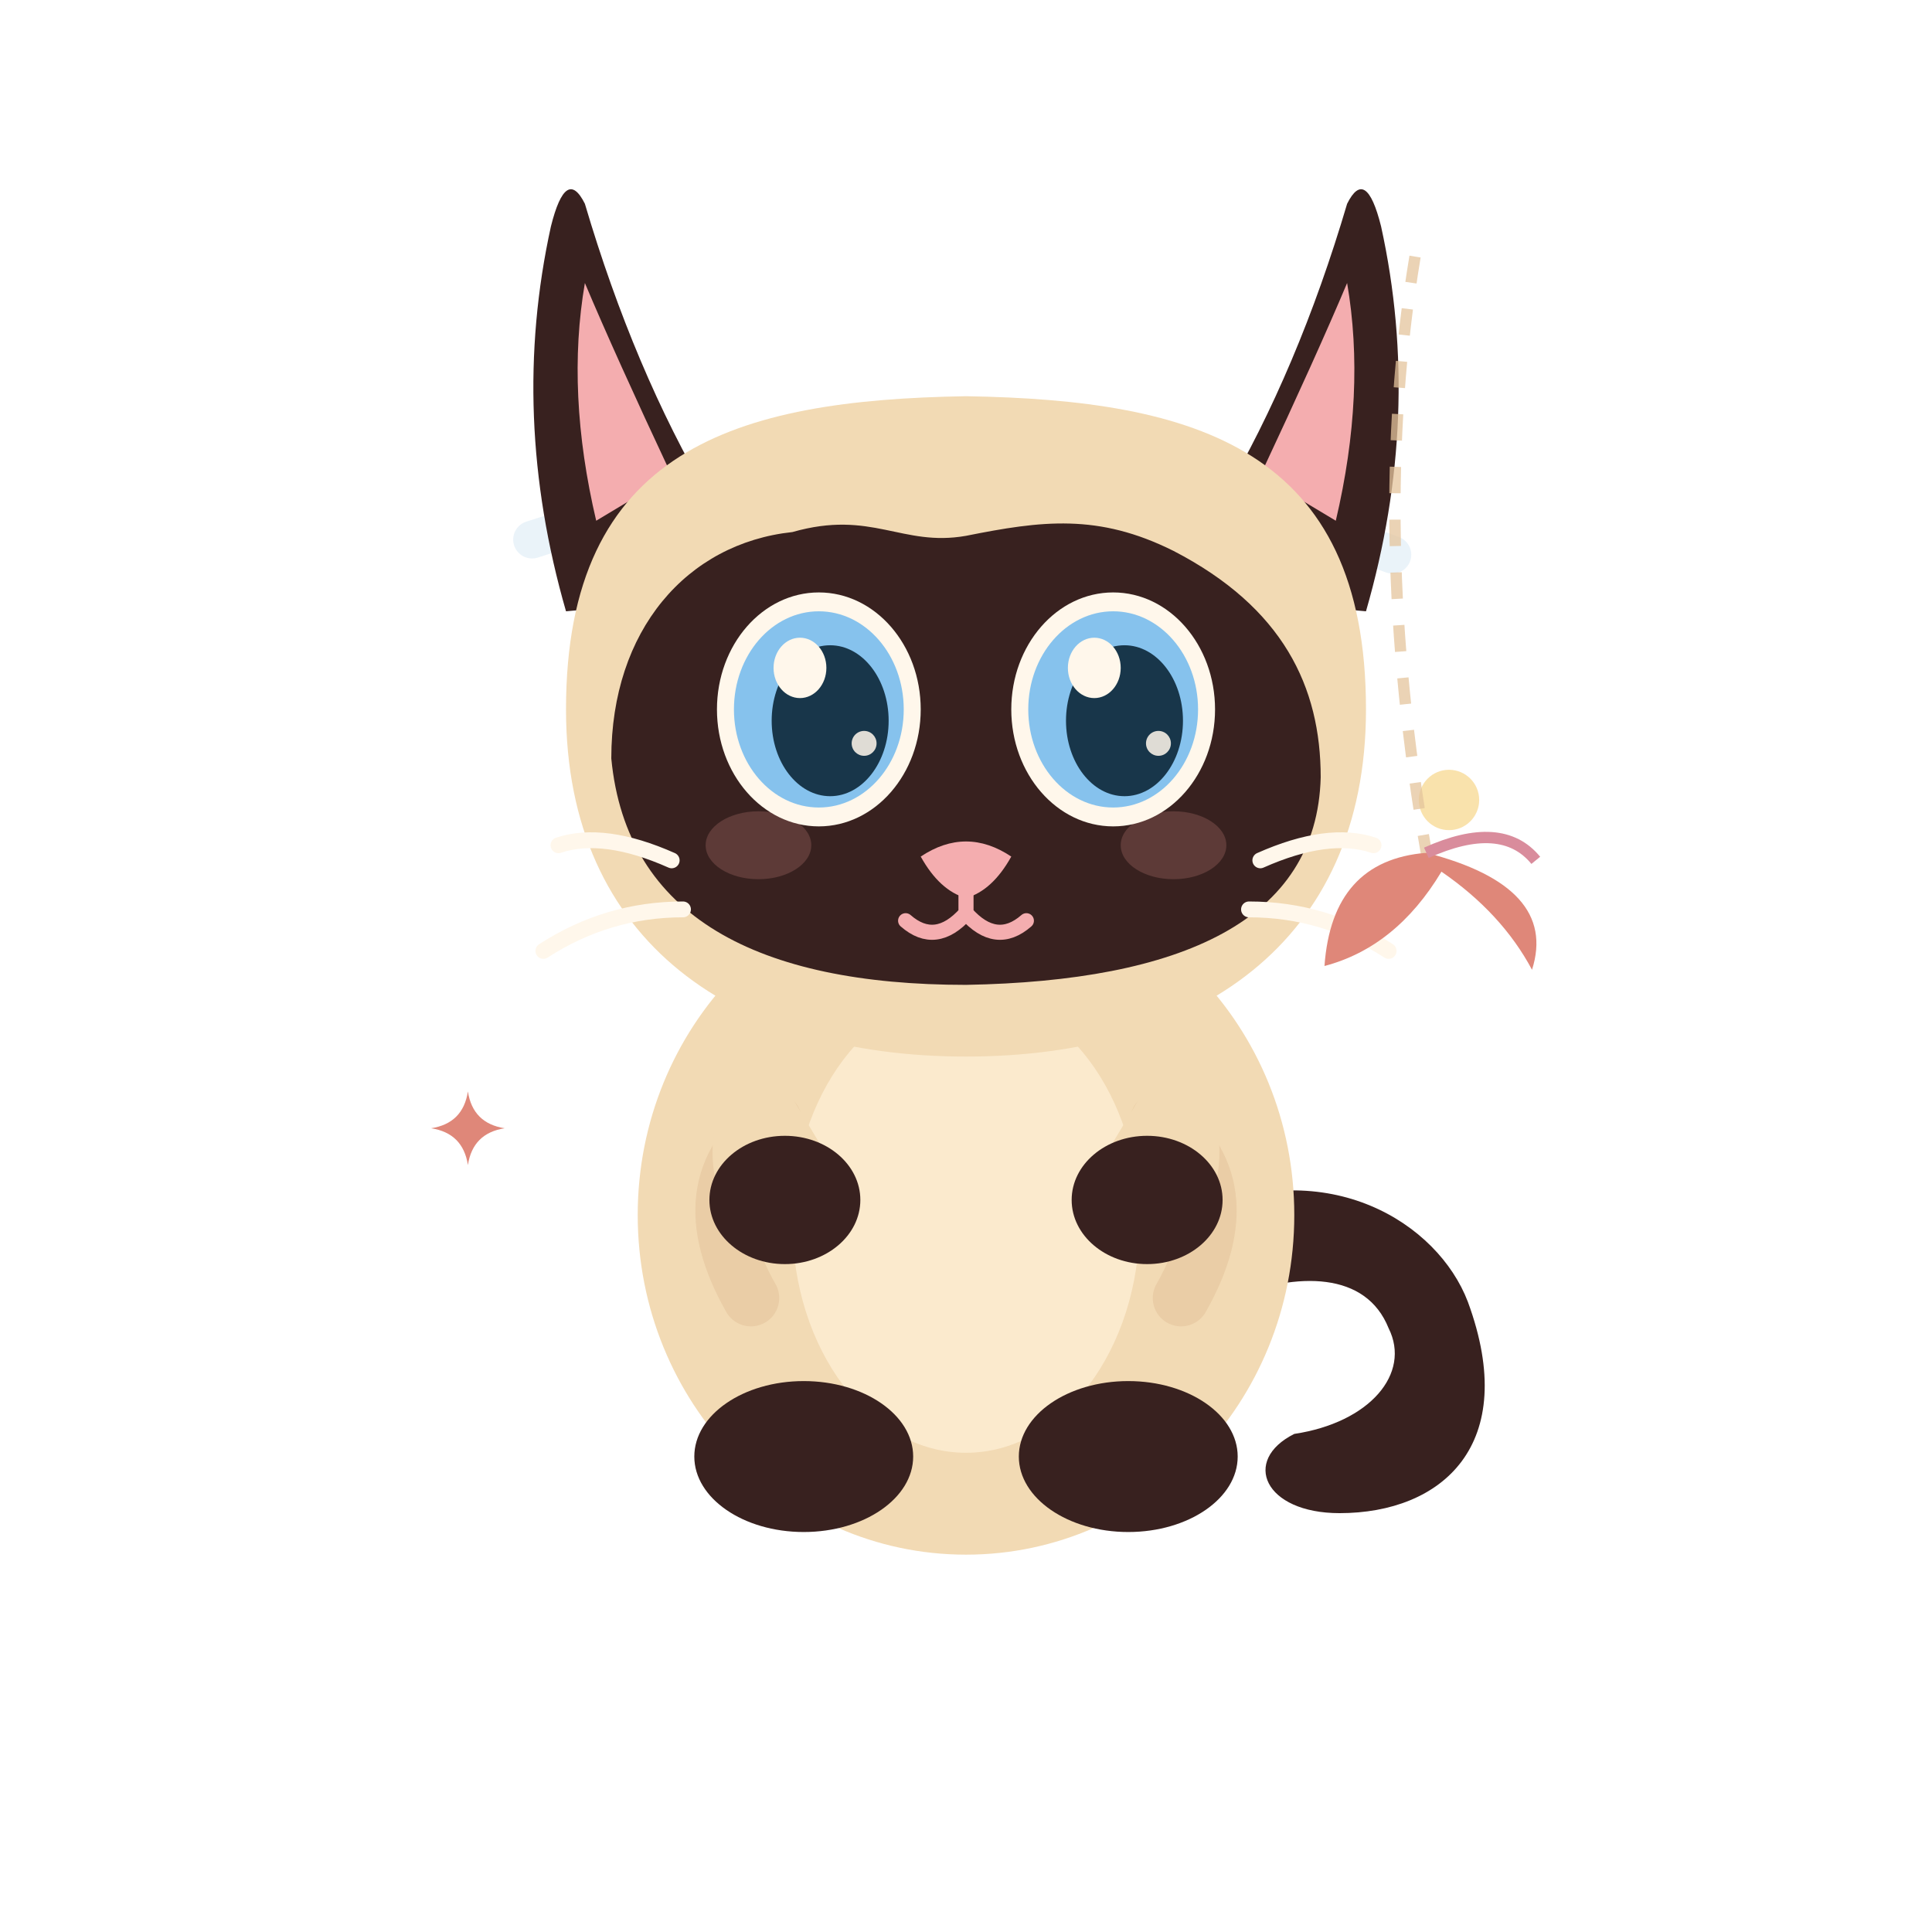
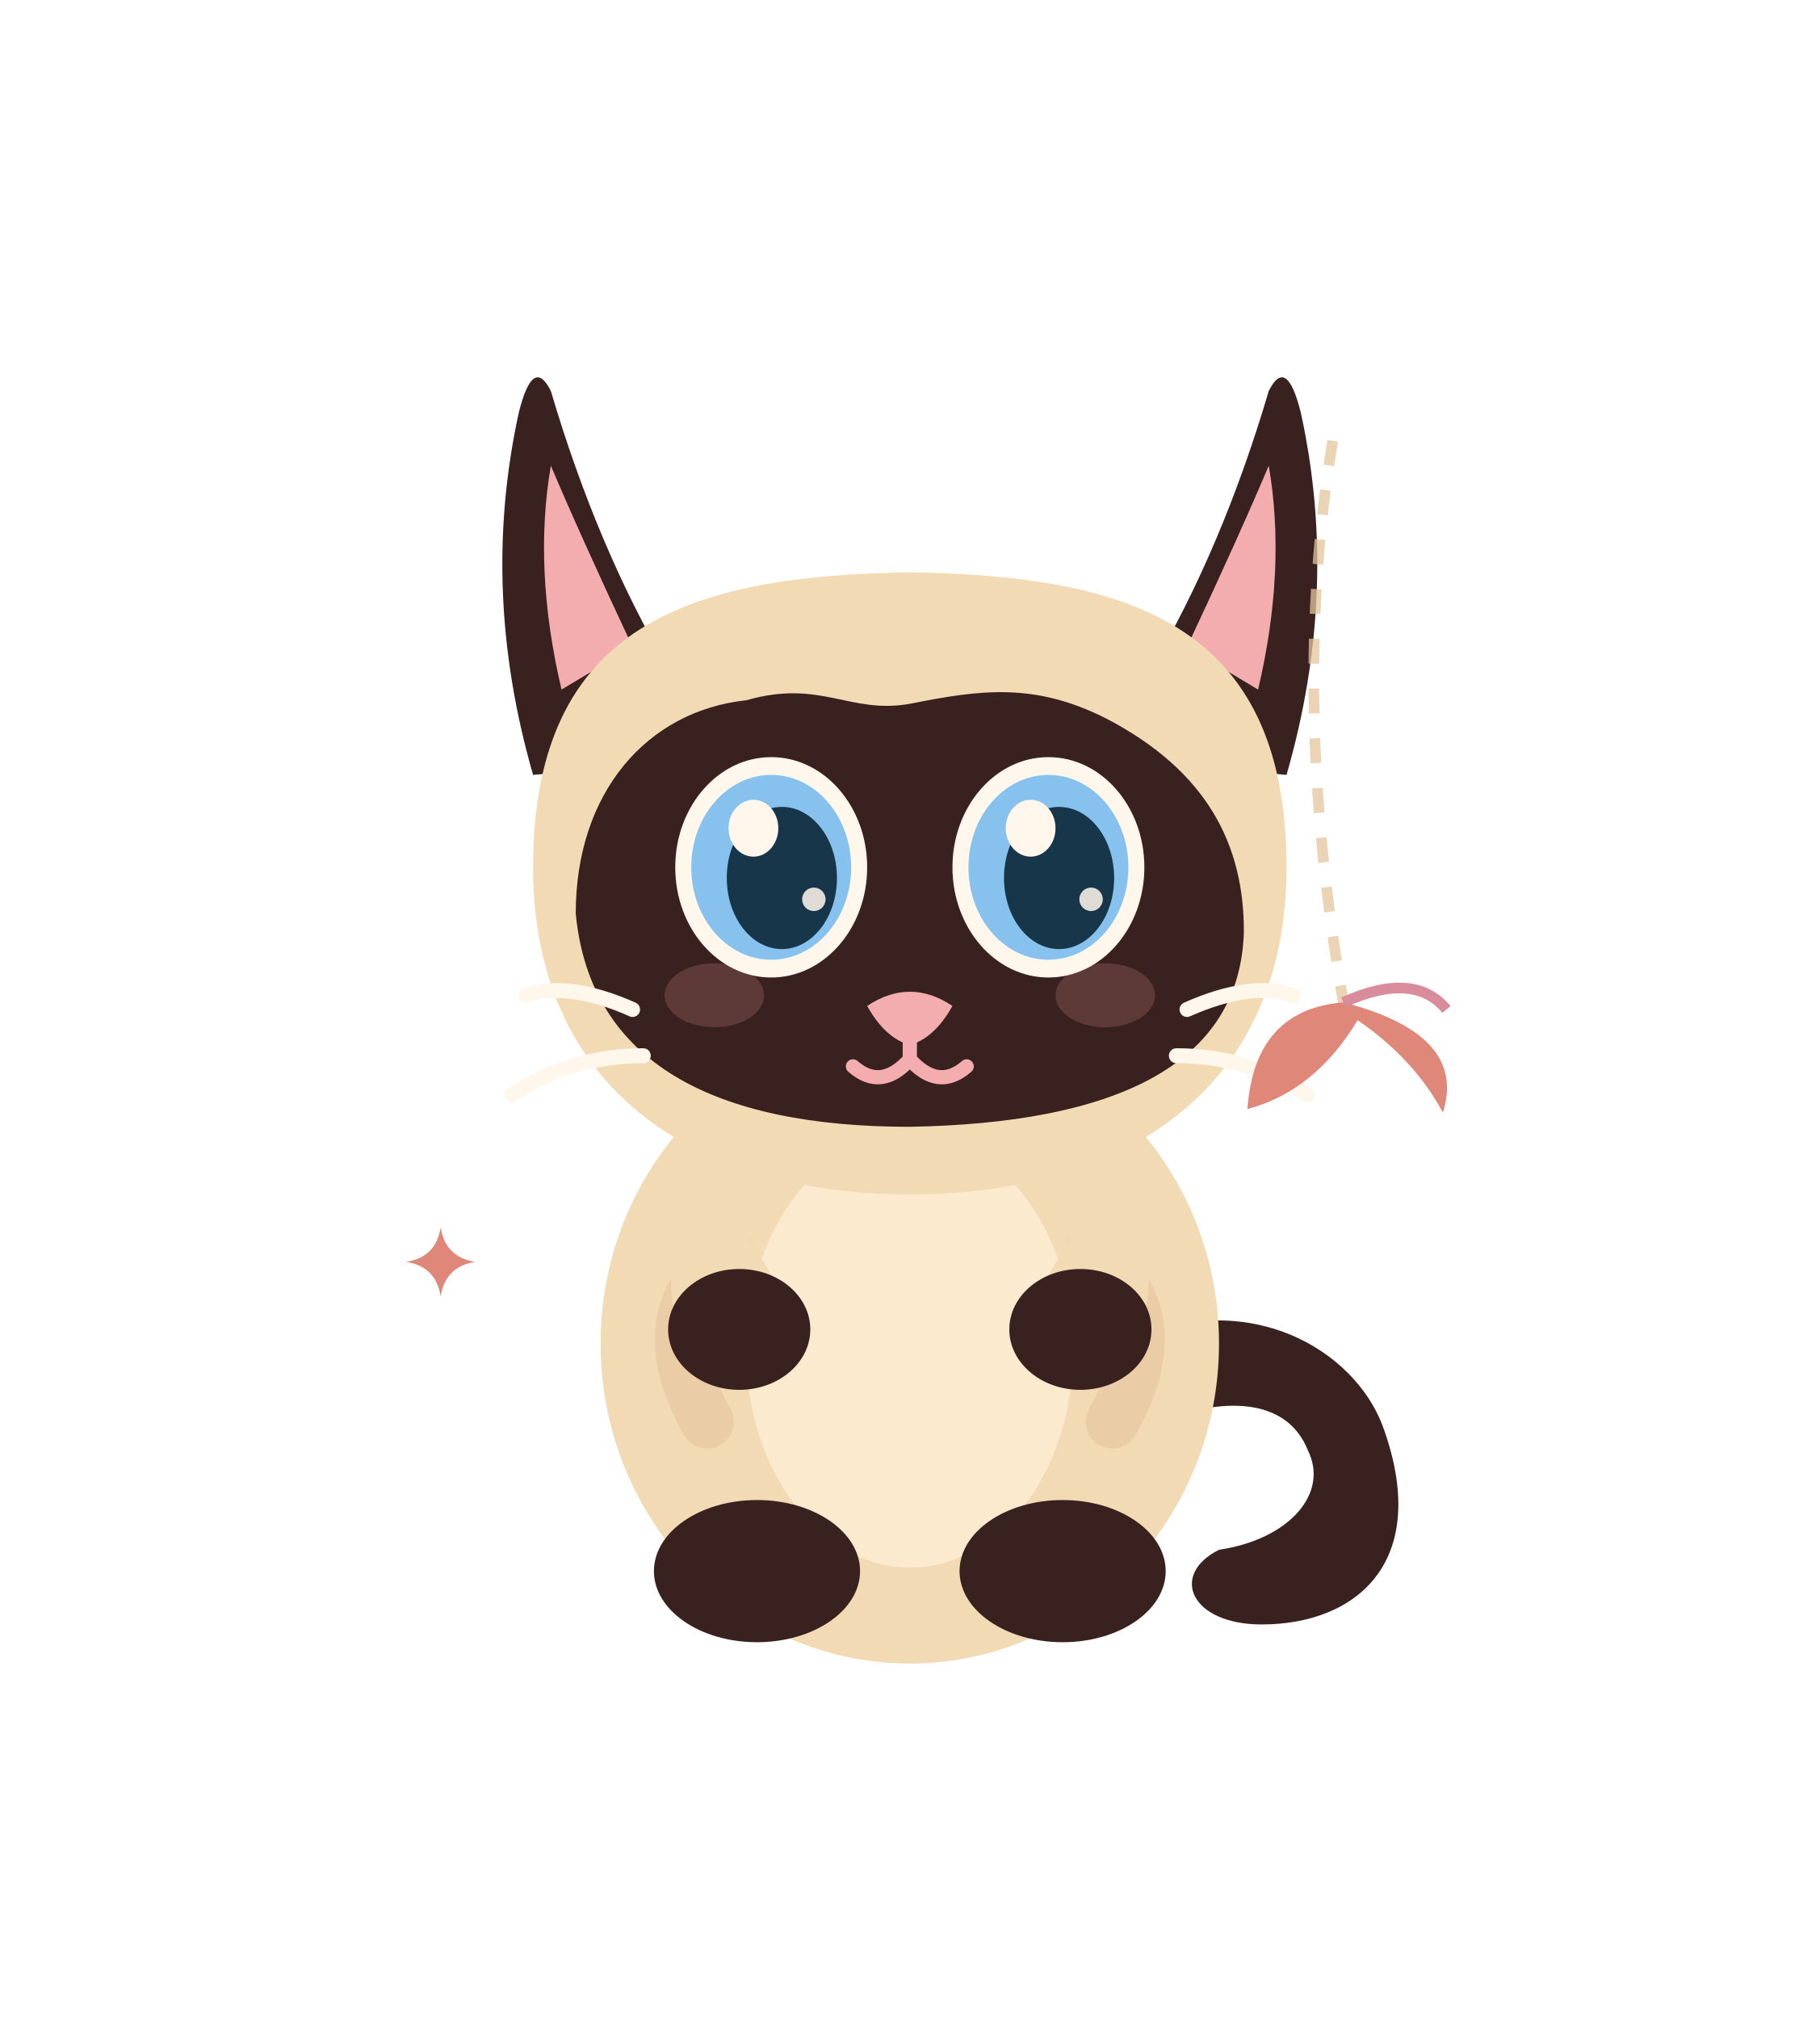
- <svg xmlns="http://www.w3.org/2000/svg" viewBox="0 0 512 512" width="512" height="512" role="img" aria-label="Bonne matinée">
+ <svg xmlns="http://www.w3.org/2000/svg" viewBox="0 -56 512 568" width="512" height="568" role="img" aria-label="Bonne matinée">
  <style>
+       /* Maison : les traits de décor abstrait lisent mal en petit sur fond sombre ; on garde étincelles et cœurs. */
+       #abstract-decor &gt; path:not([id]), #abstract-decor &gt; circle:not([id]) { display: none; }
+ 
      :root { color-scheme: dark; }
      #head-rig, #body-rig, #cat-rig, #tail, #ear-left, #ear-right, #arm-left, #arm-right,
      #broom-rig, #basket-rig, #fish-pop, #fish-rig, #coin-rig, #coin-sparkles,
      #envelope-rig, #heart-rig, #switch-knob, #switch-on, #stars-rig, #clean-sparkles,
      #decor-sparkle-1, #decor-sparkle-2, #decor-heart, #meow-mouth, #smile,
      #eyes-open, #eyes-sleepy { transform-box: view-box; }
      #head-rig { transform-origin: 256px 238px; animation: head-move 13s ease-in-out infinite; }
      #body-rig { transform-origin: 256px 352px; animation: breathe 13s ease-in-out infinite; }
      #cat-rig { transform-origin: 256px 350px; animation: cat-move 13s ease-in-out infinite; }
      #tail { transform-origin: 323px 337px; animation: tail-move 13s ease-in-out infinite; }
      #ear-left { transform-origin: 182px 142px; animation: ear-left-move 13s ease-in-out infinite; }
      #ear-right { transform-origin: 330px 142px; animation: ear-right-move 13s ease-in-out infinite; }
      #arm-left { transform-origin: 208px 295px; animation: paw-left-move 13s ease-in-out infinite; }
      #arm-right { transform-origin: 304px 295px; animation: paw-right-move 13s ease-in-out infinite; }
      #eyes-open { animation: open-eye 9.7s steps(1,end) infinite; }
      #eyes-sleepy { animation: closed-eye 9.7s steps(1,end) infinite; }
      #whiskers { transform-origin: 256px 235px; animation: whisker-twitch 5.3s ease-in-out infinite; }
      #nose { transform-origin: 256px 228px; animation: nose-twitch 7.1s ease-in-out infinite; }
      #decor-sparkle-1 { animation: independent-glimmer 5.7s ease-in-out infinite; }
      #decor-sparkle-2 { animation: independent-glimmer 4.3s ease-in-out infinite reverse; }
      #meow-mouth { animation: meow-face 13s steps(1,end) infinite; }
      #smile { animation: smile-face 13s steps(1,end) infinite; }
      @keyframes breathe {
        0%,12%,22%,34%,52%,68%,79%,100% { transform: scale(1); }
        7%,28%,60%,92% { transform: translateY(2px) scale(1.012,.988); }
        47% { transform: translateY(-3px) scale(1.05,.95); }
      }
      @keyframes open-eye {
        0%,14%,17.5%,38%,41%,73%,75.5%,100% {opacity:1;}
        14.5%,16.2%,38.5%,40.5%,73.5%,75% {opacity:0;}
      }
      @keyframes closed-eye {
        0%,14%,17.5%,38%,41%,73%,75.5%,100% {opacity:0;}
        14.5%,16.2%,38.5%,40.5%,73.5%,75% {opacity:1;}
      }
      @keyframes whisker-twitch {0%,20%,56%,86%,100% {transform:translateX(0);} 21% {transform:translateX(-2px);} 23% {transform:translateX(1px);} 58% {transform:translateX(1.6px);} 60% {transform:translateX(-1px);}}
      @keyframes nose-twitch {0%,38%,65%,100% {transform:translateY(0);} 40% {transform:translateY(2px);} 42% {transform:translateY(-1px);} 66% {transform:translateY(1px);} 69% {transform:translateY(0);}}
      @keyframes independent-glimmer {0%,100% {opacity:.35;} 33% {opacity:.9;} 67% {opacity:.55;}}
      @keyframes meow-face {0%,38%,43%,78%,83%,100% {opacity:0;} 39%,42%,79%,82% {opacity:1;} }
      @keyframes smile-face {0%,38%,43%,78%,83%,100% {opacity:1;} 39%,42%,79%,82% {opacity:0;} }
      @keyframes ear-left-move {0%,22%,28%,56%,60%,100% {transform:rotate(0deg);} 22.6% {transform:rotate(-17deg);} 23.4% {transform:rotate(5deg);} 24% {transform:rotate(-8deg);} 57% {transform:rotate(9deg);} 58.3% {transform:rotate(-5deg);} }
      @keyframes ear-right-move {0%,30%,34%,71%,74%,100% {transform:rotate(0deg);} 30.8% {transform:rotate(13deg);} 31.6% {transform:rotate(-6deg);} 32.5% {transform:rotate(4deg);} 71.8% {transform:rotate(-13deg);} 72.8% {transform:rotate(4deg);} }
      @media (prefers-reduced-motion: reduce) { * {animation: none !important;} }
    
       @keyframes head-move {0%,15%,100%{transform:rotate(0deg);} 17%{transform:rotate(-5deg);} 19%{transform:rotate(3deg);} 22%{transform:rotate(0deg);} 36%{transform:rotate(13deg);} 40%{transform:rotate(-7deg);} 44%{transform:rotate(0deg);} 63%{transform:rotate(-10deg);} 69%{transform:rotate(-8deg);} 79%{transform:rotate(0deg);} }
       @keyframes cat-move {0%,33%,100%{transform:translate(0,0) scale(1);} 35%{transform:translateY(-11px) scale(.98,1.04);} 37%{transform:translateY(-19px) scale(1,1.01);} 39%{transform:translateY(0) scale(1.06,.90);} 41%{transform:translateY(-3px) scale(.98,1.02);} 44%{transform:translate(0,0) scale(1);} }
       @keyframes tail-move {0%,22%,48%,70%,100%{transform:rotate(0deg);} 24%{transform:rotate(-9deg);} 37%{transform:rotate(20deg);} 40%{transform:rotate(-16deg);} 64%{transform:rotate(9deg);} 82%{transform:rotate(-12deg);} }
       @keyframes paw-left-move {0%,34%,48%,100%{transform:rotate(0deg);} 35%{transform:translate(6px,-11px) rotate(-30deg);} 38%{transform:translate(12px,-12px) rotate(-40deg);} 40%{transform:translate(5px,-6px) rotate(-18deg);} 43%{transform:rotate(0deg);} }
       @keyframes paw-right-move {0%,56%,100%{transform:rotate(0deg);} 60%{transform:translate(-4px,-8px) rotate(13deg);} 64%{transform:translate(-7px,-8px) rotate(-14deg);} 72%{transform:rotate(0deg);} }
       #fish-rig { transform-origin: 336px 372px; animation: fish-flick 13s ease-in-out infinite; }
       #stars-rig { animation: stars-flick 13s ease-in-out infinite; }
       @keyframes fish-flick {0%,26%,42%,100%{transform:translateY(0) rotate(0deg);} 29%{transform:translateY(-13px) rotate(-18deg);} 32%{transform:translateY(-3px) rotate(12deg);} 35%{transform:translateY(-8px) rotate(-8deg);} 38%{transform:translateY(0) rotate(0deg);} }
       @keyframes stars-flick {0%,50%,85%,100%{opacity:.12;} 55%,72%{opacity:1;} }
    #extra-prop {transform-box:view-box; transform-origin: 370px 300px;}@keyframes head-move{0%,17%,100%{transform:rotate(0deg);} 20%{transform:rotate(13deg);} 24%{transform:rotate(-7deg);} 29%{transform:rotate(7deg);} 35%{transform:rotate(0deg);} 52%{transform:rotate(-14deg);} 56%{transform:rotate(3deg);} 62%{transform:rotate(0deg);} }
 @keyframes cat-move{0%,37%,100%{transform:translate(0,0) scale(1);} 41%{transform:translate(0,-10px) scale(.98,1.05);} 47%{transform:translate(-13px,-21px) rotate(-5deg);} 50%{transform:translate(0,0) scale(1.08,.91);} 54%{transform:translate(0,-4px);} 57%{transform:translate(0,0);} }
 @keyframes paw-right-move{0%,30%,66%,100%{transform:rotate(0deg);} 34%{transform:translate(21px,-33px) rotate(18deg);} 38%{transform:translate(15px,-46px) rotate(-18deg);} 41%{transform:translate(24px,-30px) rotate(20deg);} 46%{transform:translate(16px,-51px) rotate(-24deg);} 52%{transform:translate(7px,-20px);} }
 @keyframes tail-move{0%,22%,100%{transform:rotate(0deg);} 25%{transform:rotate(23deg);} 30%{transform:rotate(-10deg);} 42%{transform:rotate(14deg);} 48%{transform:rotate(-17deg);} 55%{transform:rotate(0deg);} }
 #extra-prop{animation: feather 13s ease-in-out infinite;}
 @keyframes feather{0%,13%,100%{transform:rotate(0deg);} 22%{transform:rotate(13deg) translateX(-7px);} 27%{transform:rotate(-8deg) translateX(7px);} 41%{transform:rotate(21deg) translateY(-14px);} 45%{transform:rotate(-22deg) translateX(12px);} 49%{transform:rotate(7deg);} 55%{transform:rotate(0deg);} }</style>
  <g id="abstract-decor">
    <path d="M141 143 Q258 105 369 147" stroke="#8DBBE0" stroke-width="10" fill="none" stroke-linecap="round" opacity=".18" />
    <circle cx="384" cy="212" r="8" fill="#F2BC42" opacity=".44" />
    <g id="decor-sparkle-1">
      <path d="M124 289.25 Q125.3 297.7 133.75 299 Q125.3 300.3 124 308.75 Q122.7 300.3 114.25 299 Q122.7 297.7 124 289.25Z" fill="#DF8779" />
    </g>
  </g>
  <g id="cat-rig">
    <g id="tail" class="tail">
      <path d="M317 321 C352 306 381 324 389 345 C403 383 382 401 355 401 C335 401 329 387 343 380 C363 377 374 364 368 352 C362 337 344 337 326 344Z" fill="#38211F" />
    </g>
    <g id="body-rig" class="body-rig">
      <ellipse cx="256" cy="322" rx="87" ry="90" fill="#F2DAB4" />
      <ellipse cx="256" cy="324" rx="46" ry="61" fill="#FFF0D7" opacity=".72" />
      <path d="M205 297 Q182 314 199 344" stroke="#E4C49C" stroke-width="15" stroke-linecap="round" fill="none" opacity=".6" />
      <path d="M307 297 Q330 314 313 344" stroke="#E4C49C" stroke-width="15" stroke-linecap="round" fill="none" opacity=".6" />
    </g>
    <g id="feet">
      <ellipse cx="213" cy="386" rx="29" ry="20" fill="#38211F" />
      <ellipse cx="299" cy="386" rx="29" ry="20" fill="#38211F" />
    </g>
    <g id="arms">
      <g id="arm-left" class="arm-left">
        <path d="M193 289 Q183 308 197 330 Q201 337 218 330 Q232 323 219 306 L207 286Z" fill="#F2DAB4" />
        <ellipse cx="208" cy="318" rx="20" ry="17" fill="#38211F" />
      </g>
      <g id="arm-right" class="arm-right">
        <path d="M319 289 Q329 308 315 330 Q311 337 294 330 Q280 323 293 306 L305 286Z" fill="#F2DAB4" />
        <ellipse cx="304" cy="318" rx="20" ry="17" fill="#38211F" />
      </g>
    </g>
    <g id="head-rig" class="head-rig">
      <g id="ear-left" class="ear-left">
        <path d="M188 132 Q168 98 155 54 Q150 44 146 60 Q135 110 150 162 L194 158Z" fill="#38211F" />
        <path d="M178 126 Q163 94 155 75 Q150 104 158 138Z" fill="#F4ADAF" />
      </g>
      <g id="ear-right" class="ear-right">
        <path d="M324 132 Q344 98 357 54 Q362 44 366 60 Q377 110 362 162 L318 158Z" fill="#38211F" />
        <path d="M334 126 Q349 94 357 75 Q362 104 354 138Z" fill="#F4ADAF" />
      </g>
      <path d="M150 188 C150 119 195 106 256 105 C317 106 362 119 362 188 C362 250 317 280 256 280 C195 280 150 250 150 188Z" fill="#F2DAB4" />
      <path d="M162 201 C162 167 182 144 210 141 C231 135 239 145 256 142 C276 138 291 136 311 146 C340 161 350 182 350 206 C349 244 313 260 256 261 C201 261 166 243 162 201Z" fill="#38211F" />
      <ellipse cx="201" cy="224" rx="14" ry="9" fill="#67413E" opacity=".77" />
      <ellipse cx="311" cy="224" rx="14" ry="9" fill="#67413E" opacity=".77" />
      <g id="eyes-open" opacity="1">
        <g class="eye" transform="translate(217 188)">
          <ellipse rx="27" ry="31" fill="#FFF7EB" />
          <ellipse rx="22.5" ry="26" fill="#86C2ED" />
          <ellipse cx="3" cy="3" rx="15.5" ry="20" fill="#18364A" />
          <ellipse cx="-5" cy="-11" rx="7" ry="8" fill="#FFF7EB" />
          <circle cx="12" cy="9" r="3.3" fill="#FFF7EB" opacity=".86" />
        </g>
        <g class="eye" transform="translate(295 188)">
          <ellipse rx="27" ry="31" fill="#FFF7EB" />
          <ellipse rx="22.5" ry="26" fill="#86C2ED" />
          <ellipse cx="3" cy="3" rx="15.5" ry="20" fill="#18364A" />
          <ellipse cx="-5" cy="-11" rx="7" ry="8" fill="#FFF7EB" />
          <circle cx="12" cy="9" r="3.3" fill="#FFF7EB" opacity=".86" />
        </g>
      </g>
      <g id="eyes-sleepy" opacity="0">
        <path d="M192 192 Q215 215 240 191" stroke="#FFF7EB" stroke-width="7" stroke-linecap="round" fill="none" />
        <path d="M272 191 Q297 215 320 192" stroke="#FFF7EB" stroke-width="7" stroke-linecap="round" fill="none" />
      </g>
      <g id="nose">
        <path d="M244 227 Q256 219 268 227 Q263 236 256 238 Q249 236 244 227Z" fill="#F4ADAF" />
      </g>
      <g id="smile" opacity="1">
        <path d="M256 237 V242 M256 242 Q248 251 240 244 M256 242 Q264 251 272 244" stroke="#F4ADAF" stroke-width="4" stroke-linecap="round" fill="none" />
      </g>
      <g id="meow-mouth" opacity="0">
        <ellipse cx="256" cy="249" rx="11" ry="13" fill="#8C4F56" />
        <path d="M251 257 Q256 251 261 257" stroke="#F4ADAF" stroke-width="4" stroke-linecap="round" fill="none" />
      </g>
      <g id="whiskers" fill="none" stroke="#FFF7EB" stroke-linecap="round" stroke-width="4.2">
        <path d="M178 228 Q160 220 148 224 M181 241 Q161 241 144 252 M334 228 Q352 220 364 224 M331 241 Q351 241 368 252" />
      </g>
    </g>
  </g>
  <g id="scene-prop">
    <g id="extra-prop">
      <path d="M375 68 Q363 140 378 226" fill="none" stroke="#E4C49C" stroke-width="3" stroke-dasharray="7 7" opacity=".75" />
      <path d="M378 226 Q353 228 351 256 Q370 251 382 231 Q398 242 406 257 Q413 235 378 226Z" fill="#DF8779" />
      <path d="M378 226 Q398 217 407 228" stroke="#D98C9C" stroke-width="3" fill="none" />
    </g>
  </g>
</svg>
